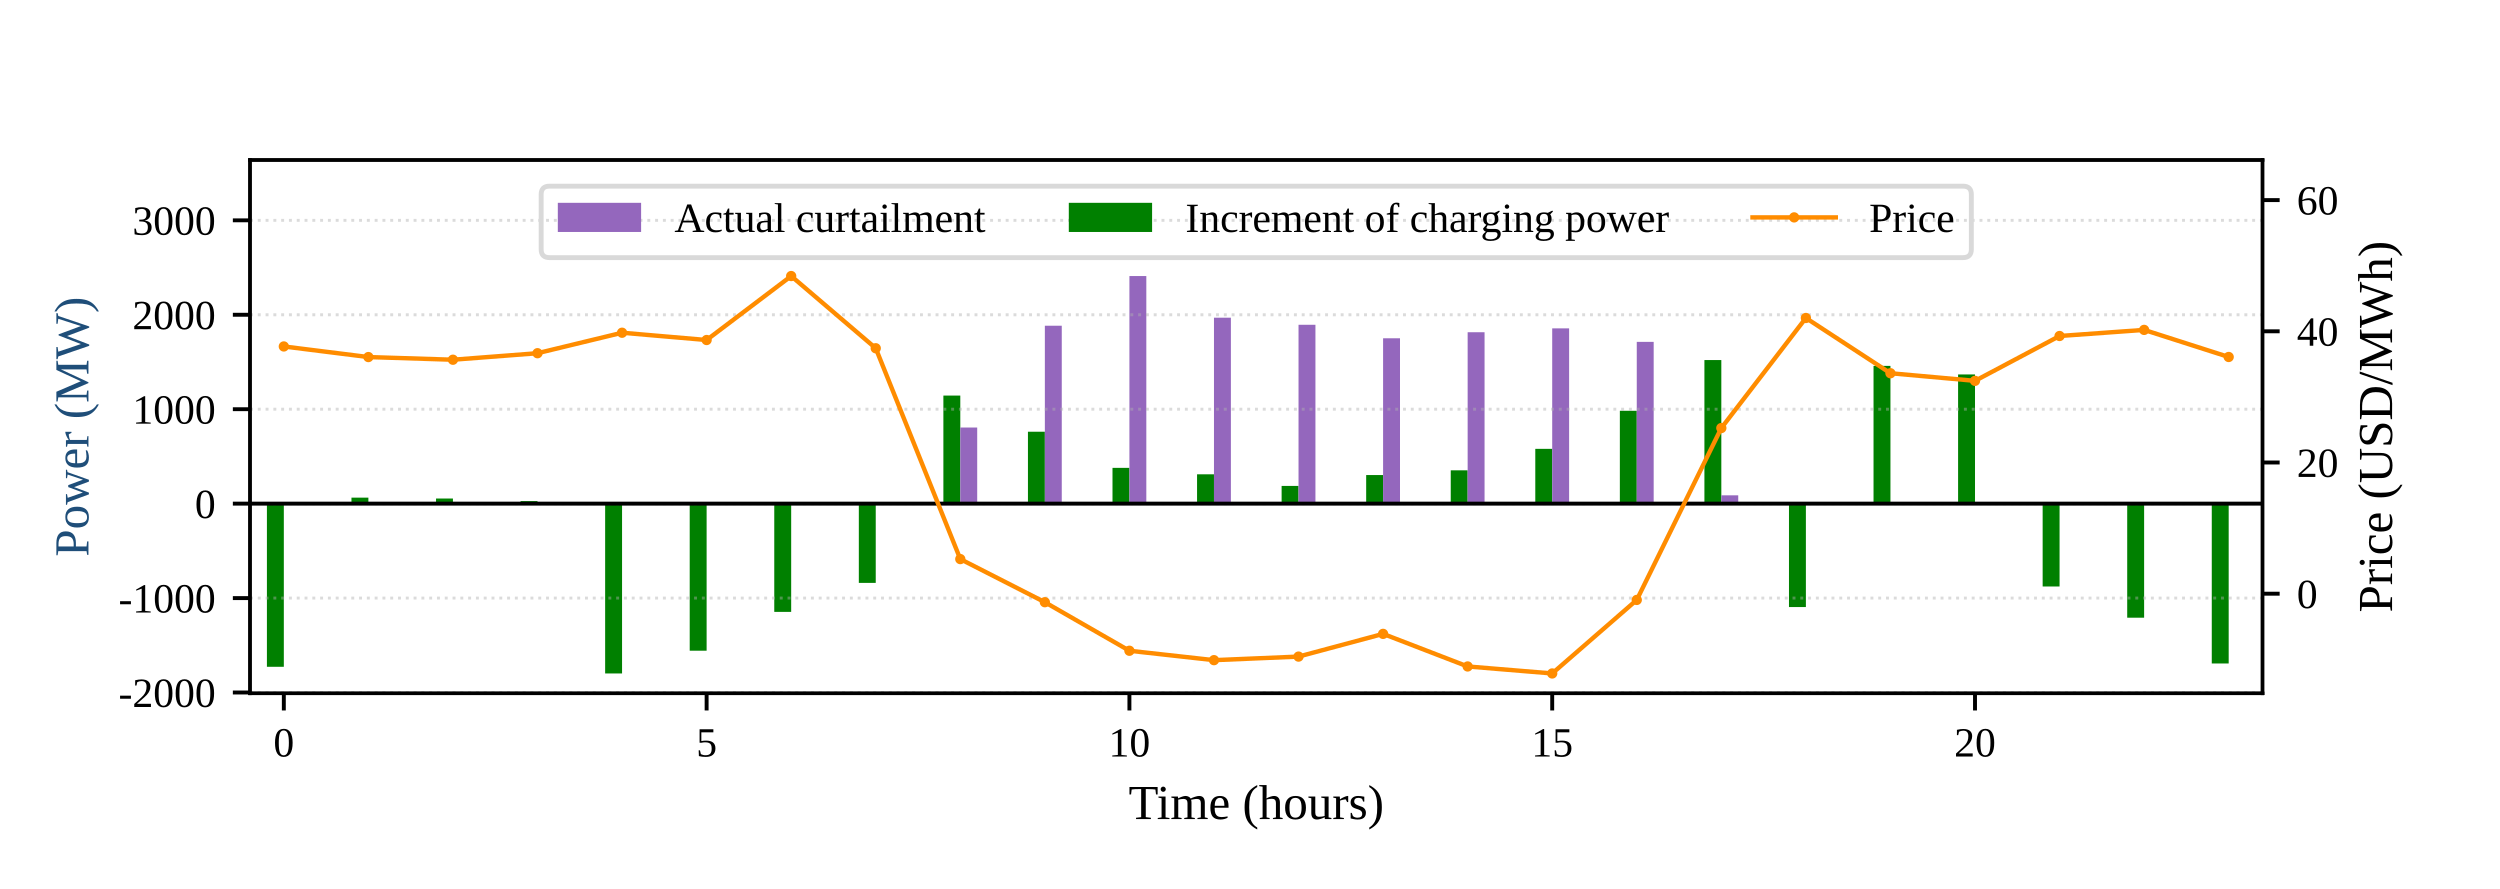
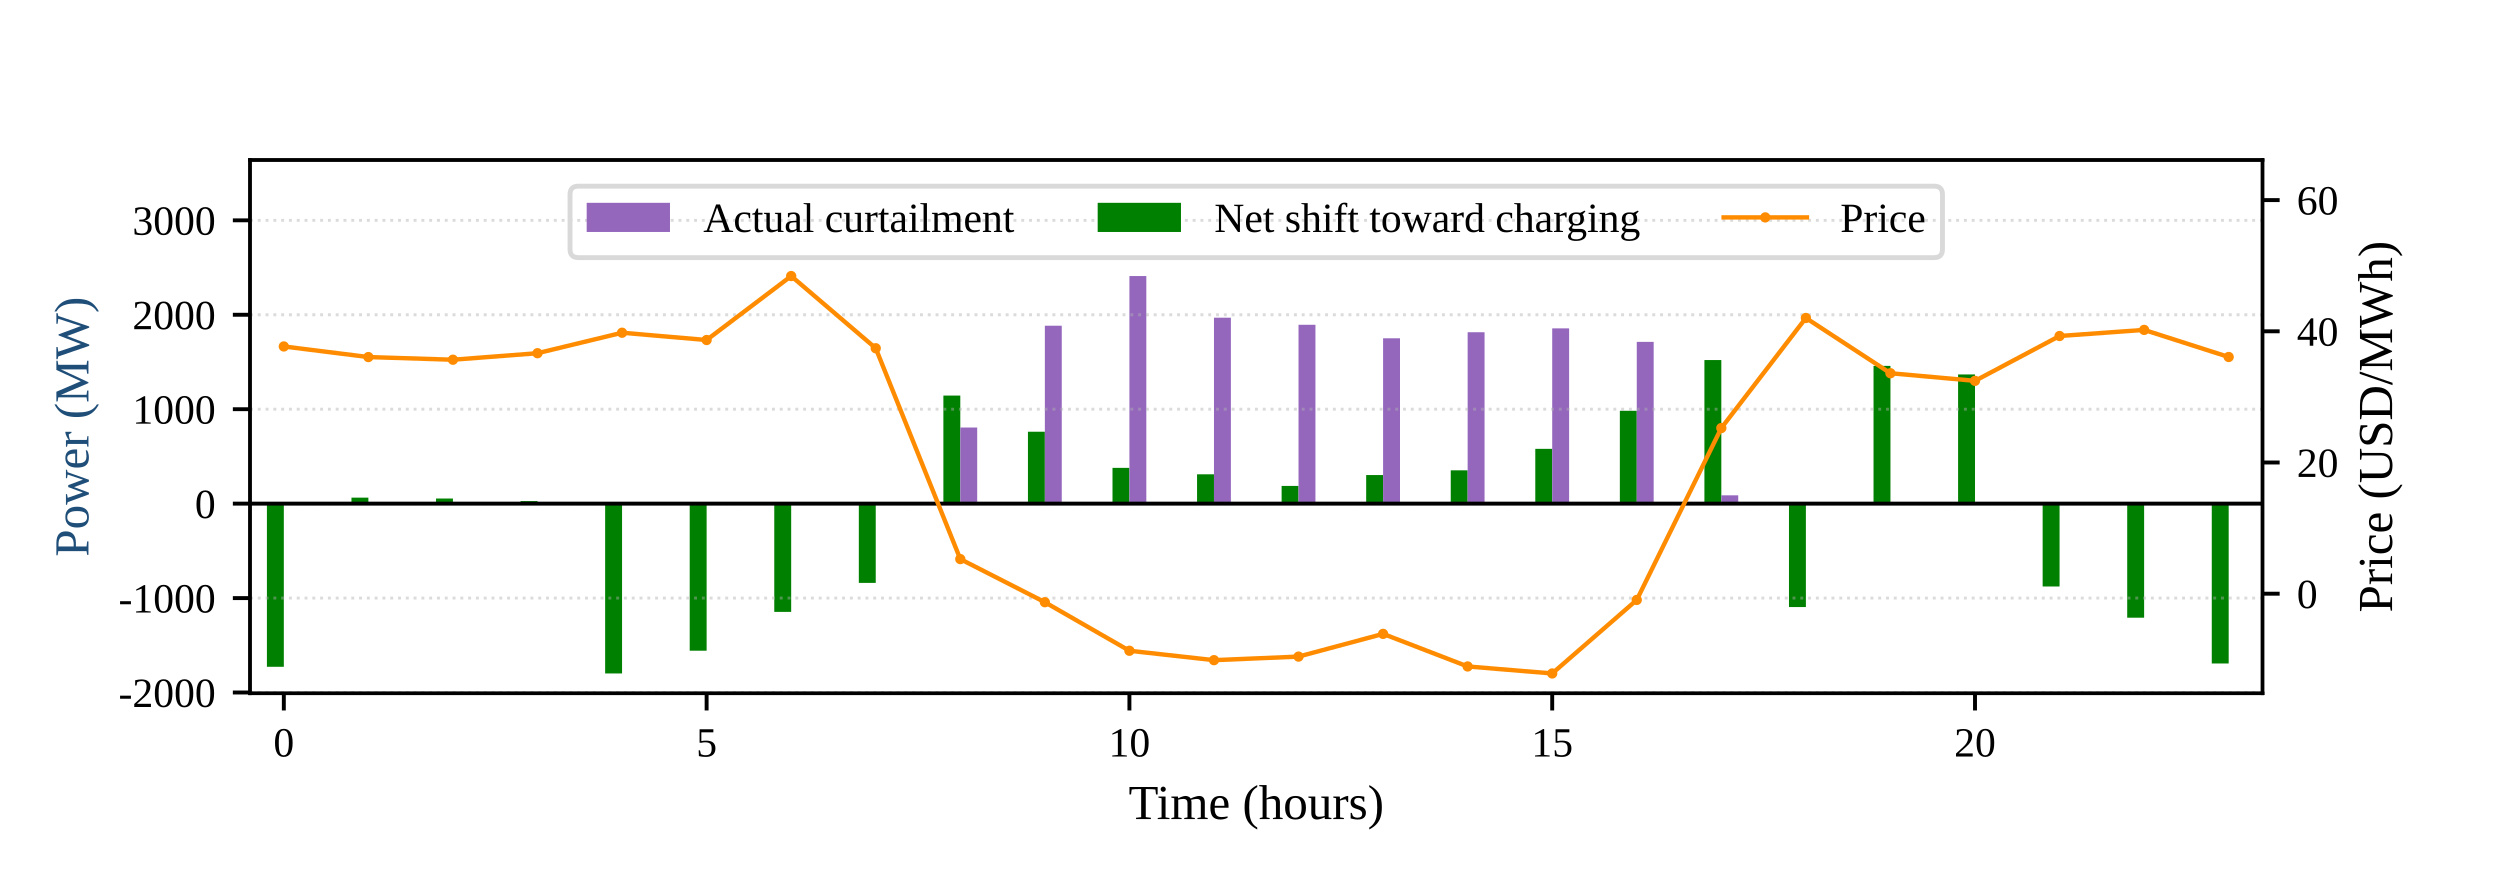
<svg xmlns="http://www.w3.org/2000/svg" xmlns:xlink="http://www.w3.org/1999/xlink" width="510.236pt" height="181.417pt" viewBox="0 0 510.236 181.417" version="1.1">
  <defs>
    <style type="text/css">*{stroke-linejoin: round; stroke-linecap: butt}</style>
  </defs>
  <g id="figure_1">
    <g id="patch_1">
      <path d="M 0 181.417  L 510.236 181.417  L 510.236 0  L 0 0  L 0 181.417  z " style="fill: none; opacity: 0" />
    </g>
    <g id="axes_1">
      <g id="patch_2">
        <path d="M 51.024 141.506  L 461.764 141.506  L 461.764 32.655  L 51.024 32.655  L 51.024 141.506  z " style="fill: none; opacity: 0" />
      </g>
      <g id="patch_3">
-         <path d="M 54.475 102.79  L 57.927 102.79  L 57.927 136.089  L 54.475 136.089  z " clip-path="url(#pfc71513adc)" style="fill: #008000" />
+         <path d="M 54.475 102.79  L 57.927 102.79  L 57.927 136.089  L 54.475 136.089  z " clip-path="url(#p50b2ad8897)" style="fill: #008000" />
      </g>
      <g id="patch_4">
-         <path d="M 71.733 102.79  L 75.185 102.79  L 75.185 101.566  L 71.733 101.566  z " clip-path="url(#pfc71513adc)" style="fill: #008000" />
+         <path d="M 71.733 102.79  L 75.185 102.79  L 75.185 101.566  L 71.733 101.566  z " clip-path="url(#p50b2ad8897)" style="fill: #008000" />
      </g>
      <g id="patch_5">
-         <path d="M 88.991 102.79  L 92.443 102.79  L 92.443 101.745  L 88.991 101.745  z " clip-path="url(#pfc71513adc)" style="fill: #008000" />
+         <path d="M 88.991 102.79  L 92.443 102.79  L 92.443 101.745  L 88.991 101.745  z " clip-path="url(#p50b2ad8897)" style="fill: #008000" />
      </g>
      <g id="patch_6">
-         <path d="M 106.249 102.79  L 109.701 102.79  L 109.701 102.27  L 106.249 102.27  z " clip-path="url(#pfc71513adc)" style="fill: #008000" />
+         <path d="M 106.249 102.79  L 109.701 102.79  L 109.701 102.27  L 106.249 102.27  z " clip-path="url(#p50b2ad8897)" style="fill: #008000" />
      </g>
      <g id="patch_7">
-         <path d="M 123.507 102.79  L 126.959 102.79  L 126.959 137.45  L 123.507 137.45  z " clip-path="url(#pfc71513adc)" style="fill: #008000" />
+         <path d="M 123.507 102.79  L 126.959 102.79  L 126.959 137.45  L 123.507 137.45  z " clip-path="url(#p50b2ad8897)" style="fill: #008000" />
      </g>
      <g id="patch_8">
-         <path d="M 140.765 102.79  L 144.217 102.79  L 144.217 132.805  L 140.765 132.805  z " clip-path="url(#pfc71513adc)" style="fill: #008000" />
+         <path d="M 140.765 102.79  L 144.217 102.79  L 144.217 132.805  L 140.765 132.805  z " clip-path="url(#p50b2ad8897)" style="fill: #008000" />
      </g>
      <g id="patch_9">
-         <path d="M 158.023 102.79  L 161.475 102.79  L 161.475 124.883  L 158.023 124.883  z " clip-path="url(#pfc71513adc)" style="fill: #008000" />
+         <path d="M 158.023 102.79  L 161.475 102.79  L 161.475 124.883  L 158.023 124.883  z " clip-path="url(#p50b2ad8897)" style="fill: #008000" />
      </g>
      <g id="patch_10">
-         <path d="M 175.281 102.79  L 178.733 102.79  L 178.733 118.965  L 175.281 118.965  z " clip-path="url(#pfc71513adc)" style="fill: #008000" />
+         <path d="M 175.281 102.79  L 178.733 102.79  L 178.733 118.965  L 175.281 118.965  z " clip-path="url(#p50b2ad8897)" style="fill: #008000" />
      </g>
      <g id="patch_11">
-         <path d="M 192.539 102.79  L 195.991 102.79  L 195.991 80.734  L 192.539 80.734  z " clip-path="url(#pfc71513adc)" style="fill: #008000" />
+         <path d="M 192.539 102.79  L 195.991 102.79  L 195.991 80.734  L 192.539 80.734  z " clip-path="url(#p50b2ad8897)" style="fill: #008000" />
      </g>
      <g id="patch_12">
-         <path d="M 209.797 102.79  L 213.249 102.79  L 213.249 88.113  L 209.797 88.113  z " clip-path="url(#pfc71513adc)" style="fill: #008000" />
+         <path d="M 209.797 102.79  L 213.249 102.79  L 213.249 88.113  L 209.797 88.113  z " clip-path="url(#p50b2ad8897)" style="fill: #008000" />
      </g>
      <g id="patch_13">
-         <path d="M 227.055 102.79  L 230.507 102.79  L 230.507 95.488  L 227.055 95.488  z " clip-path="url(#pfc71513adc)" style="fill: #008000" />
+         <path d="M 227.055 102.79  L 230.507 102.79  L 230.507 95.488  L 227.055 95.488  z " clip-path="url(#p50b2ad8897)" style="fill: #008000" />
      </g>
      <g id="patch_14">
-         <path d="M 244.313 102.79  L 247.765 102.79  L 247.765 96.804  L 244.313 96.804  z " clip-path="url(#pfc71513adc)" style="fill: #008000" />
+         <path d="M 244.313 102.79  L 247.765 102.79  L 247.765 96.804  L 244.313 96.804  z " clip-path="url(#p50b2ad8897)" style="fill: #008000" />
      </g>
      <g id="patch_15">
-         <path d="M 261.571 102.79  L 265.023 102.79  L 265.023 99.174  L 261.571 99.174  z " clip-path="url(#pfc71513adc)" style="fill: #008000" />
+         <path d="M 261.571 102.79  L 265.023 102.79  L 265.023 99.174  L 261.571 99.174  z " clip-path="url(#p50b2ad8897)" style="fill: #008000" />
      </g>
      <g id="patch_16">
-         <path d="M 278.829 102.79  L 282.281 102.79  L 282.281 96.955  L 278.829 96.955  z " clip-path="url(#pfc71513adc)" style="fill: #008000" />
+         <path d="M 278.829 102.79  L 282.281 102.79  L 282.281 96.955  L 278.829 96.955  z " clip-path="url(#p50b2ad8897)" style="fill: #008000" />
      </g>
      <g id="patch_17">
-         <path d="M 296.087 102.79  L 299.539 102.79  L 299.539 95.991  L 296.087 95.991  z " clip-path="url(#pfc71513adc)" style="fill: #008000" />
+         <path d="M 296.087 102.79  L 299.539 102.79  L 299.539 95.991  L 296.087 95.991  z " clip-path="url(#p50b2ad8897)" style="fill: #008000" />
      </g>
      <g id="patch_18">
-         <path d="M 313.345 102.79  L 316.797 102.79  L 316.797 91.608  L 313.345 91.608  z " clip-path="url(#pfc71513adc)" style="fill: #008000" />
+         <path d="M 313.345 102.79  L 316.797 102.79  L 316.797 91.608  L 313.345 91.608  z " clip-path="url(#p50b2ad8897)" style="fill: #008000" />
      </g>
      <g id="patch_19">
-         <path d="M 330.603 102.79  L 334.055 102.79  L 334.055 83.837  L 330.603 83.837  z " clip-path="url(#pfc71513adc)" style="fill: #008000" />
+         <path d="M 330.603 102.79  L 334.055 102.79  L 334.055 83.837  L 330.603 83.837  z " clip-path="url(#p50b2ad8897)" style="fill: #008000" />
      </g>
      <g id="patch_20">
-         <path d="M 347.861 102.79  L 351.313 102.79  L 351.313 73.485  L 347.861 73.485  z " clip-path="url(#pfc71513adc)" style="fill: #008000" />
+         <path d="M 347.861 102.79  L 351.313 102.79  L 351.313 73.485  L 347.861 73.485  z " clip-path="url(#p50b2ad8897)" style="fill: #008000" />
      </g>
      <g id="patch_21">
-         <path d="M 365.119 102.79  L 368.571 102.79  L 368.571 123.896  L 365.119 123.896  z " clip-path="url(#pfc71513adc)" style="fill: #008000" />
+         <path d="M 365.119 102.79  L 368.571 102.79  L 368.571 123.896  L 365.119 123.896  z " clip-path="url(#p50b2ad8897)" style="fill: #008000" />
      </g>
      <g id="patch_22">
-         <path d="M 382.377 102.79  L 385.829 102.79  L 385.829 74.675  L 382.377 74.675  z " clip-path="url(#pfc71513adc)" style="fill: #008000" />
+         <path d="M 382.377 102.79  L 385.829 102.79  L 385.829 74.675  L 382.377 74.675  z " clip-path="url(#p50b2ad8897)" style="fill: #008000" />
      </g>
      <g id="patch_23">
-         <path d="M 399.635 102.79  L 403.087 102.79  L 403.087 76.423  L 399.635 76.423  z " clip-path="url(#pfc71513adc)" style="fill: #008000" />
+         <path d="M 399.635 102.79  L 403.087 102.79  L 403.087 76.423  L 399.635 76.423  z " clip-path="url(#p50b2ad8897)" style="fill: #008000" />
      </g>
      <g id="patch_24">
-         <path d="M 416.893 102.79  L 420.345 102.79  L 420.345 119.699  L 416.893 119.699  z " clip-path="url(#pfc71513adc)" style="fill: #008000" />
+         <path d="M 416.893 102.79  L 420.345 102.79  L 420.345 119.699  L 416.893 119.699  z " clip-path="url(#p50b2ad8897)" style="fill: #008000" />
      </g>
      <g id="patch_25">
-         <path d="M 434.151 102.79  L 437.603 102.79  L 437.603 126.069  L 434.151 126.069  z " clip-path="url(#pfc71513adc)" style="fill: #008000" />
+         <path d="M 434.151 102.79  L 437.603 102.79  L 437.603 126.069  L 434.151 126.069  z " clip-path="url(#p50b2ad8897)" style="fill: #008000" />
      </g>
      <g id="patch_26">
-         <path d="M 451.409 102.79  L 454.861 102.79  L 454.861 135.413  L 451.409 135.413  z " clip-path="url(#pfc71513adc)" style="fill: #008000" />
+         <path d="M 451.409 102.79  L 454.861 102.79  L 454.861 135.413  L 451.409 135.413  z " clip-path="url(#p50b2ad8897)" style="fill: #008000" />
      </g>
      <g id="patch_27">
-         <path d="M 57.927 102.79  L 61.378 102.79  L 61.378 102.79  L 57.927 102.79  z " clip-path="url(#pfc71513adc)" style="fill: #9467bd" />
+         <path d="M 57.927 102.79  L 61.378 102.79  L 61.378 102.79  L 57.927 102.79  z " clip-path="url(#p50b2ad8897)" style="fill: #9467bd" />
      </g>
      <g id="patch_28">
-         <path d="M 75.185 102.79  L 78.636 102.79  L 78.636 102.79  L 75.185 102.79  z " clip-path="url(#pfc71513adc)" style="fill: #9467bd" />
+         <path d="M 75.185 102.79  L 78.636 102.79  L 78.636 102.79  L 75.185 102.79  z " clip-path="url(#p50b2ad8897)" style="fill: #9467bd" />
      </g>
      <g id="patch_29">
-         <path d="M 92.443 102.79  L 95.894 102.79  L 95.894 102.79  L 92.443 102.79  z " clip-path="url(#pfc71513adc)" style="fill: #9467bd" />
+         <path d="M 92.443 102.79  L 95.894 102.79  L 95.894 102.79  L 92.443 102.79  z " clip-path="url(#p50b2ad8897)" style="fill: #9467bd" />
      </g>
      <g id="patch_30">
-         <path d="M 109.701 102.79  L 113.152 102.79  L 113.152 102.79  L 109.701 102.79  z " clip-path="url(#pfc71513adc)" style="fill: #9467bd" />
+         <path d="M 109.701 102.79  L 113.152 102.79  L 113.152 102.79  L 109.701 102.79  z " clip-path="url(#p50b2ad8897)" style="fill: #9467bd" />
      </g>
      <g id="patch_31">
-         <path d="M 126.959 102.79  L 130.41 102.79  L 130.41 102.79  L 126.959 102.79  z " clip-path="url(#pfc71513adc)" style="fill: #9467bd" />
+         <path d="M 126.959 102.79  L 130.41 102.79  L 130.41 102.79  L 126.959 102.79  z " clip-path="url(#p50b2ad8897)" style="fill: #9467bd" />
      </g>
      <g id="patch_32">
-         <path d="M 144.217 102.79  L 147.668 102.79  L 147.668 102.79  L 144.217 102.79  z " clip-path="url(#pfc71513adc)" style="fill: #9467bd" />
+         <path d="M 144.217 102.79  L 147.668 102.79  L 147.668 102.79  L 144.217 102.79  z " clip-path="url(#p50b2ad8897)" style="fill: #9467bd" />
      </g>
      <g id="patch_33">
-         <path d="M 161.475 102.79  L 164.926 102.79  L 164.926 102.79  L 161.475 102.79  z " clip-path="url(#pfc71513adc)" style="fill: #9467bd" />
+         <path d="M 161.475 102.79  L 164.926 102.79  L 164.926 102.79  L 161.475 102.79  z " clip-path="url(#p50b2ad8897)" style="fill: #9467bd" />
      </g>
      <g id="patch_34">
-         <path d="M 178.733 102.79  L 182.184 102.79  L 182.184 102.462  L 178.733 102.462  z " clip-path="url(#pfc71513adc)" style="fill: #9467bd" />
+         <path d="M 178.733 102.79  L 182.184 102.79  L 182.184 102.462  L 178.733 102.462  z " clip-path="url(#p50b2ad8897)" style="fill: #9467bd" />
      </g>
      <g id="patch_35">
-         <path d="M 195.991 102.79  L 199.442 102.79  L 199.442 87.255  L 195.991 87.255  z " clip-path="url(#pfc71513adc)" style="fill: #9467bd" />
+         <path d="M 195.991 102.79  L 199.442 102.79  L 199.442 87.255  L 195.991 87.255  z " clip-path="url(#p50b2ad8897)" style="fill: #9467bd" />
      </g>
      <g id="patch_36">
-         <path d="M 213.249 102.79  L 216.7 102.79  L 216.7 66.478  L 213.249 66.478  z " clip-path="url(#pfc71513adc)" style="fill: #9467bd" />
+         <path d="M 213.249 102.79  L 216.7 102.79  L 216.7 66.478  L 213.249 66.478  z " clip-path="url(#p50b2ad8897)" style="fill: #9467bd" />
      </g>
      <g id="patch_37">
-         <path d="M 230.507 102.79  L 233.958 102.79  L 233.958 56.339  L 230.507 56.339  z " clip-path="url(#pfc71513adc)" style="fill: #9467bd" />
+         <path d="M 230.507 102.79  L 233.958 102.79  L 233.958 56.339  L 230.507 56.339  z " clip-path="url(#p50b2ad8897)" style="fill: #9467bd" />
      </g>
      <g id="patch_38">
-         <path d="M 247.765 102.79  L 251.216 102.79  L 251.216 64.839  L 247.765 64.839  z " clip-path="url(#pfc71513adc)" style="fill: #9467bd" />
+         <path d="M 247.765 102.79  L 251.216 102.79  L 251.216 64.839  L 247.765 64.839  z " clip-path="url(#p50b2ad8897)" style="fill: #9467bd" />
      </g>
      <g id="patch_39">
-         <path d="M 265.023 102.79  L 268.474 102.79  L 268.474 66.285  L 265.023 66.285  z " clip-path="url(#pfc71513adc)" style="fill: #9467bd" />
+         <path d="M 265.023 102.79  L 268.474 102.79  L 268.474 66.285  L 265.023 66.285  z " clip-path="url(#p50b2ad8897)" style="fill: #9467bd" />
      </g>
      <g id="patch_40">
-         <path d="M 282.281 102.79  L 285.732 102.79  L 285.732 69.041  L 282.281 69.041  z " clip-path="url(#pfc71513adc)" style="fill: #9467bd" />
+         <path d="M 282.281 102.79  L 285.732 102.79  L 285.732 69.041  L 282.281 69.041  z " clip-path="url(#p50b2ad8897)" style="fill: #9467bd" />
      </g>
      <g id="patch_41">
-         <path d="M 299.539 102.79  L 302.99 102.79  L 302.99 67.807  L 299.539 67.807  z " clip-path="url(#pfc71513adc)" style="fill: #9467bd" />
+         <path d="M 299.539 102.79  L 302.99 102.79  L 302.99 67.807  L 299.539 67.807  z " clip-path="url(#p50b2ad8897)" style="fill: #9467bd" />
      </g>
      <g id="patch_42">
-         <path d="M 316.797 102.79  L 320.248 102.79  L 320.248 67.017  L 316.797 67.017  z " clip-path="url(#pfc71513adc)" style="fill: #9467bd" />
+         <path d="M 316.797 102.79  L 320.248 102.79  L 320.248 67.017  L 316.797 67.017  z " clip-path="url(#p50b2ad8897)" style="fill: #9467bd" />
      </g>
      <g id="patch_43">
-         <path d="M 334.055 102.79  L 337.506 102.79  L 337.506 69.773  L 334.055 69.773  z " clip-path="url(#pfc71513adc)" style="fill: #9467bd" />
+         <path d="M 334.055 102.79  L 337.506 102.79  L 337.506 69.773  L 334.055 69.773  z " clip-path="url(#p50b2ad8897)" style="fill: #9467bd" />
      </g>
      <g id="patch_44">
-         <path d="M 351.313 102.79  L 354.764 102.79  L 354.764 101.094  L 351.313 101.094  z " clip-path="url(#pfc71513adc)" style="fill: #9467bd" />
+         <path d="M 351.313 102.79  L 354.764 102.79  L 354.764 101.094  L 351.313 101.094  z " clip-path="url(#p50b2ad8897)" style="fill: #9467bd" />
      </g>
      <g id="patch_45">
-         <path d="M 368.571 102.79  L 372.022 102.79  L 372.022 102.77  L 368.571 102.77  z " clip-path="url(#pfc71513adc)" style="fill: #9467bd" />
+         <path d="M 368.571 102.79  L 372.022 102.79  L 372.022 102.77  L 368.571 102.77  z " clip-path="url(#p50b2ad8897)" style="fill: #9467bd" />
      </g>
      <g id="patch_46">
-         <path d="M 385.829 102.79  L 389.28 102.79  L 389.28 102.79  L 385.829 102.79  z " clip-path="url(#pfc71513adc)" style="fill: #9467bd" />
+         <path d="M 385.829 102.79  L 389.28 102.79  L 389.28 102.79  L 385.829 102.79  z " clip-path="url(#p50b2ad8897)" style="fill: #9467bd" />
      </g>
      <g id="patch_47">
-         <path d="M 403.087 102.79  L 406.538 102.79  L 406.538 102.79  L 403.087 102.79  z " clip-path="url(#pfc71513adc)" style="fill: #9467bd" />
+         <path d="M 403.087 102.79  L 406.538 102.79  L 406.538 102.79  L 403.087 102.79  z " clip-path="url(#p50b2ad8897)" style="fill: #9467bd" />
      </g>
      <g id="patch_48">
-         <path d="M 420.345 102.79  L 423.796 102.79  L 423.796 102.79  L 420.345 102.79  z " clip-path="url(#pfc71513adc)" style="fill: #9467bd" />
+         <path d="M 420.345 102.79  L 423.796 102.79  L 423.796 102.79  L 420.345 102.79  z " clip-path="url(#p50b2ad8897)" style="fill: #9467bd" />
      </g>
      <g id="patch_49">
-         <path d="M 437.603 102.79  L 441.054 102.79  L 441.054 102.79  L 437.603 102.79  z " clip-path="url(#pfc71513adc)" style="fill: #9467bd" />
+         <path d="M 437.603 102.79  L 441.054 102.79  L 441.054 102.79  L 437.603 102.79  z " clip-path="url(#p50b2ad8897)" style="fill: #9467bd" />
      </g>
      <g id="patch_50">
-         <path d="M 454.861 102.79  L 458.312 102.79  L 458.312 102.79  L 454.861 102.79  z " clip-path="url(#pfc71513adc)" style="fill: #9467bd" />
+         <path d="M 454.861 102.79  L 458.312 102.79  L 458.312 102.79  L 454.861 102.79  z " clip-path="url(#p50b2ad8897)" style="fill: #9467bd" />
      </g>
      <g id="matplotlib.axis_1">
        <g id="xtick_1">
          <g id="line2d_1">
            <defs>
-               <path id="m07a98a944b" d="M 0 0  L 0 3.5  " style="stroke: #000000; stroke-width: 0.8" />
+               <path id="m2b39a7b3e6" d="M 0 0  L 0 3.5  " style="stroke: #000000; stroke-width: 0.8" />
            </defs>
            <g>
-               <use xlink:href="#m07a98a944b" x="57.927" y="141.506" style="stroke: #000000; stroke-width: 0.8" />
+               <use xlink:href="#m2b39a7b3e6" x="57.927" y="141.506" style="stroke: #000000; stroke-width: 0.8" />
            </g>
          </g>
          <g id="text_1">
            <text style="font-size: 8.5px; font-family: 'Times New Roman', 'Arial', 'DejaVu Serif'; text-anchor: middle" x="57.927" y="154.408" transform="rotate(-0 57.92682 154.4077)">0</text>
          </g>
        </g>
        <g id="xtick_2">
          <g id="line2d_2">
            <g>
-               <use xlink:href="#m07a98a944b" x="144.217" y="141.506" style="stroke: #000000; stroke-width: 0.8" />
+               <use xlink:href="#m2b39a7b3e6" x="144.217" y="141.506" style="stroke: #000000; stroke-width: 0.8" />
            </g>
          </g>
          <g id="text_2">
            <text style="font-size: 8.5px; font-family: 'Times New Roman', 'Arial', 'DejaVu Serif'; text-anchor: middle" x="144.217" y="154.408" transform="rotate(-0 144.2168 154.4077)">5</text>
          </g>
        </g>
        <g id="xtick_3">
          <g id="line2d_3">
            <g>
-               <use xlink:href="#m07a98a944b" x="230.507" y="141.506" style="stroke: #000000; stroke-width: 0.8" />
+               <use xlink:href="#m2b39a7b3e6" x="230.507" y="141.506" style="stroke: #000000; stroke-width: 0.8" />
            </g>
          </g>
          <g id="text_3">
            <text style="font-size: 8.5px; font-family: 'Times New Roman', 'Arial', 'DejaVu Serif'; text-anchor: middle" x="230.507" y="154.408" transform="rotate(-0 230.5067 154.4077)">10</text>
          </g>
        </g>
        <g id="xtick_4">
          <g id="line2d_4">
            <g>
-               <use xlink:href="#m07a98a944b" x="316.797" y="141.506" style="stroke: #000000; stroke-width: 0.8" />
+               <use xlink:href="#m2b39a7b3e6" x="316.797" y="141.506" style="stroke: #000000; stroke-width: 0.8" />
            </g>
          </g>
          <g id="text_4">
            <text style="font-size: 8.5px; font-family: 'Times New Roman', 'Arial', 'DejaVu Serif'; text-anchor: middle" x="316.797" y="154.408" transform="rotate(-0 316.7967 154.4077)">15</text>
          </g>
        </g>
        <g id="xtick_5">
          <g id="line2d_5">
            <g>
-               <use xlink:href="#m07a98a944b" x="403.087" y="141.506" style="stroke: #000000; stroke-width: 0.8" />
+               <use xlink:href="#m2b39a7b3e6" x="403.087" y="141.506" style="stroke: #000000; stroke-width: 0.8" />
            </g>
          </g>
          <g id="text_5">
            <text style="font-size: 8.5px; font-family: 'Times New Roman', 'Arial', 'DejaVu Serif'; text-anchor: middle" x="403.087" y="154.408" transform="rotate(-0 403.0866 154.4077)">20</text>
          </g>
        </g>
        <g id="text_6">
          <text style="font-size: 10px; font-family: 'Times New Roman', 'Arial', 'DejaVu Serif'; text-anchor: middle" x="256.394" y="167.17" transform="rotate(-0 256.3937 167.1697)">Time (hours)</text>
        </g>
      </g>
      <g id="matplotlib.axis_2">
        <g id="ytick_1">
          <g id="line2d_6">
-             <path d="M 51.024 141.338  L 461.764 141.338  " clip-path="url(#pfc71513adc)" style="fill: none; stroke-dasharray: 0.6,0.99; stroke-dashoffset: 0; stroke: #b0b0b0; stroke-opacity: 0.45; stroke-width: 0.6" />
+             <path d="M 51.024 141.338  L 461.764 141.338  " clip-path="url(#p50b2ad8897)" style="fill: none; stroke-dasharray: 0.6,0.99; stroke-dashoffset: 0; stroke: #b0b0b0; stroke-opacity: 0.45; stroke-width: 0.6" />
          </g>
          <g id="line2d_7">
            <defs>
-               <path id="m1728e00fa0" d="M 0 0  L -3.5 0  " style="stroke: #000000; stroke-width: 0.8" />
+               <path id="m48903d470c" d="M 0 0  L -3.5 0  " style="stroke: #000000; stroke-width: 0.8" />
            </defs>
            <g>
-               <use xlink:href="#m1728e00fa0" x="51.024" y="141.338" style="stroke: #000000; stroke-width: 0.8" />
+               <use xlink:href="#m48903d470c" x="51.024" y="141.338" style="stroke: #000000; stroke-width: 0.8" />
            </g>
          </g>
          <g id="text_7">
            <text style="font-size: 8.5px; font-family: 'Times New Roman', 'Arial', 'DejaVu Serif'; text-anchor: end" x="44.024" y="144.289" transform="rotate(-0 44.02362 144.2886)">-2000</text>
          </g>
        </g>
        <g id="ytick_2">
          <g id="line2d_8">
-             <path d="M 51.024 122.064  L 461.764 122.064  " clip-path="url(#pfc71513adc)" style="fill: none; stroke-dasharray: 0.6,0.99; stroke-dashoffset: 0; stroke: #b0b0b0; stroke-opacity: 0.45; stroke-width: 0.6" />
+             <path d="M 51.024 122.064  L 461.764 122.064  " clip-path="url(#p50b2ad8897)" style="fill: none; stroke-dasharray: 0.6,0.99; stroke-dashoffset: 0; stroke: #b0b0b0; stroke-opacity: 0.45; stroke-width: 0.6" />
          </g>
          <g id="line2d_9">
            <g>
-               <use xlink:href="#m1728e00fa0" x="51.024" y="122.064" style="stroke: #000000; stroke-width: 0.8" />
+               <use xlink:href="#m48903d470c" x="51.024" y="122.064" style="stroke: #000000; stroke-width: 0.8" />
            </g>
          </g>
          <g id="text_8">
            <text style="font-size: 8.5px; font-family: 'Times New Roman', 'Arial', 'DejaVu Serif'; text-anchor: end" x="44.024" y="125.015" transform="rotate(-0 44.02362 125.0147)">-1000</text>
          </g>
        </g>
        <g id="ytick_3">
          <g id="line2d_10">
-             <path d="M 51.024 102.79  L 461.764 102.79  " clip-path="url(#pfc71513adc)" style="fill: none; stroke-dasharray: 0.6,0.99; stroke-dashoffset: 0; stroke: #b0b0b0; stroke-opacity: 0.45; stroke-width: 0.6" />
+             <path d="M 51.024 102.79  L 461.764 102.79  " clip-path="url(#p50b2ad8897)" style="fill: none; stroke-dasharray: 0.6,0.99; stroke-dashoffset: 0; stroke: #b0b0b0; stroke-opacity: 0.45; stroke-width: 0.6" />
          </g>
          <g id="line2d_11">
            <g>
-               <use xlink:href="#m1728e00fa0" x="51.024" y="102.79" style="stroke: #000000; stroke-width: 0.8" />
+               <use xlink:href="#m48903d470c" x="51.024" y="102.79" style="stroke: #000000; stroke-width: 0.8" />
            </g>
          </g>
          <g id="text_9">
            <text style="font-size: 8.5px; font-family: 'Times New Roman', 'Arial', 'DejaVu Serif'; text-anchor: end" x="44.024" y="105.741" transform="rotate(-0 44.02362 105.7407)">0</text>
          </g>
        </g>
        <g id="ytick_4">
          <g id="line2d_12">
-             <path d="M 51.024 83.516  L 461.764 83.516  " clip-path="url(#pfc71513adc)" style="fill: none; stroke-dasharray: 0.6,0.99; stroke-dashoffset: 0; stroke: #b0b0b0; stroke-opacity: 0.45; stroke-width: 0.6" />
+             <path d="M 51.024 83.516  L 461.764 83.516  " clip-path="url(#p50b2ad8897)" style="fill: none; stroke-dasharray: 0.6,0.99; stroke-dashoffset: 0; stroke: #b0b0b0; stroke-opacity: 0.45; stroke-width: 0.6" />
          </g>
          <g id="line2d_13">
            <g>
-               <use xlink:href="#m1728e00fa0" x="51.024" y="83.516" style="stroke: #000000; stroke-width: 0.8" />
+               <use xlink:href="#m48903d470c" x="51.024" y="83.516" style="stroke: #000000; stroke-width: 0.8" />
            </g>
          </g>
          <g id="text_10">
            <text style="font-size: 8.5px; font-family: 'Times New Roman', 'Arial', 'DejaVu Serif'; text-anchor: end" x="44.024" y="86.467" transform="rotate(-0 44.02362 86.46677)">1000</text>
          </g>
        </g>
        <g id="ytick_5">
          <g id="line2d_14">
-             <path d="M 51.024 64.242  L 461.764 64.242  " clip-path="url(#pfc71513adc)" style="fill: none; stroke-dasharray: 0.6,0.99; stroke-dashoffset: 0; stroke: #b0b0b0; stroke-opacity: 0.45; stroke-width: 0.6" />
+             <path d="M 51.024 64.242  L 461.764 64.242  " clip-path="url(#p50b2ad8897)" style="fill: none; stroke-dasharray: 0.6,0.99; stroke-dashoffset: 0; stroke: #b0b0b0; stroke-opacity: 0.45; stroke-width: 0.6" />
          </g>
          <g id="line2d_15">
            <g>
-               <use xlink:href="#m1728e00fa0" x="51.024" y="64.242" style="stroke: #000000; stroke-width: 0.8" />
+               <use xlink:href="#m48903d470c" x="51.024" y="64.242" style="stroke: #000000; stroke-width: 0.8" />
            </g>
          </g>
          <g id="text_11">
            <text style="font-size: 8.5px; font-family: 'Times New Roman', 'Arial', 'DejaVu Serif'; text-anchor: end" x="44.024" y="67.193" transform="rotate(-0 44.02362 67.19282)">2000</text>
          </g>
        </g>
        <g id="ytick_6">
          <g id="line2d_16">
-             <path d="M 51.024 44.968  L 461.764 44.968  " clip-path="url(#pfc71513adc)" style="fill: none; stroke-dasharray: 0.6,0.99; stroke-dashoffset: 0; stroke: #b0b0b0; stroke-opacity: 0.45; stroke-width: 0.6" />
+             <path d="M 51.024 44.968  L 461.764 44.968  " clip-path="url(#p50b2ad8897)" style="fill: none; stroke-dasharray: 0.6,0.99; stroke-dashoffset: 0; stroke: #b0b0b0; stroke-opacity: 0.45; stroke-width: 0.6" />
          </g>
          <g id="line2d_17">
            <g>
-               <use xlink:href="#m1728e00fa0" x="51.024" y="44.968" style="stroke: #000000; stroke-width: 0.8" />
+               <use xlink:href="#m48903d470c" x="51.024" y="44.968" style="stroke: #000000; stroke-width: 0.8" />
            </g>
          </g>
          <g id="text_12">
            <text style="font-size: 8.5px; font-family: 'Times New Roman', 'Arial', 'DejaVu Serif'; text-anchor: end" x="44.024" y="47.919" transform="rotate(-0 44.02362 47.91887)">3000</text>
          </g>
        </g>
        <g id="text_13">
          <text style="font-size: 10px; font-family: 'Times New Roman', 'Arial', 'DejaVu Serif'; text-anchor: middle; fill: #1f4e79" x="18.054" y="87.08" transform="rotate(-90 18.05432 87.08031)">Power (MW)</text>
        </g>
      </g>
      <g id="line2d_18">
-         <path d="M 51.024 102.79  L 461.764 102.79  " clip-path="url(#pfc71513adc)" style="fill: none; stroke: #000000; stroke-width: 0.8; stroke-linecap: square" />
+         <path d="M 51.024 102.79  L 461.764 102.79  " clip-path="url(#p50b2ad8897)" style="fill: none; stroke: #000000; stroke-width: 0.8; stroke-linecap: square" />
      </g>
      <g id="patch_51">
        <path d="M 51.024 141.506  L 51.024 32.655  " style="fill: none; stroke: #000000; stroke-width: 0.7; stroke-linejoin: miter; stroke-linecap: square" />
      </g>
      <g id="patch_52">
        <path d="M 461.764 141.506  L 461.764 32.655  " style="fill: none; stroke: #000000; stroke-width: 0.7; stroke-linejoin: miter; stroke-linecap: square" />
      </g>
      <g id="patch_53">
        <path d="M 51.024 141.506  L 461.764 141.506  " style="fill: none; stroke: #000000; stroke-width: 0.7; stroke-linejoin: miter; stroke-linecap: square" />
      </g>
      <g id="patch_54">
        <path d="M 51.024 32.655  L 461.764 32.655  " style="fill: none; stroke: #000000; stroke-width: 0.7; stroke-linejoin: miter; stroke-linecap: square" />
      </g>
      <g id="legend_1">
        <g id="patch_55">
-           <path d="M 112.147 52.578  L 400.641 52.578  Q 402.341 52.578 402.341 50.878  L 402.341 39.694  Q 402.341 37.994 400.641 37.994  L 112.147 37.994  Q 110.447 37.994 110.447 39.694  L 110.447 50.878  Q 110.447 52.578 112.147 52.578  L 112.147 52.578  z " style="fill: none; stroke: #d9d9d9; stroke-linejoin: miter" />
+           <path d="M 118.04 52.578  L 394.747 52.578  Q 396.447 52.578 396.447 50.878  L 396.447 39.694  Q 396.447 37.994 394.747 37.994  L 118.04 37.994  Q 116.34 37.994 116.34 39.694  L 116.34 50.878  Q 116.34 52.578 118.04 52.578  L 118.04 52.578  z " style="fill: none; stroke: #d9d9d9; stroke-linejoin: miter" />
        </g>
        <g id="patch_56">
-           <path d="M 113.847 47.344  L 130.847 47.344  L 130.847 41.394  L 113.847 41.394  z " style="fill: #9467bd" />
+           <path d="M 119.74 47.344  L 136.74 47.344  L 136.74 41.394  L 119.74 41.394  z " style="fill: #9467bd" />
        </g>
        <g id="text_14">
-           <text style="font-size: 8.5px; font-family: 'Times New Roman', 'Arial', 'DejaVu Serif'; text-anchor: start" x="137.647" y="47.344" transform="rotate(-0 137.6467 47.34362)">Actual curtailment</text>
+           <text style="font-size: 8.5px; font-family: 'Times New Roman', 'Arial', 'DejaVu Serif'; text-anchor: start" x="143.54" y="47.344" transform="rotate(-0 143.5403 47.34362)">Actual curtailment</text>
        </g>
        <g id="patch_57">
-           <path d="M 218.136 47.344  L 235.136 47.344  L 235.136 41.394  L 218.136 41.394  z " style="fill: #008000" />
+           <path d="M 224.03 47.344  L 241.03 47.344  L 241.03 41.394  L 224.03 41.394  z " style="fill: #008000" />
        </g>
        <g id="text_15">
-           <text style="font-size: 8.5px; font-family: 'Times New Roman', 'Arial', 'DejaVu Serif'; text-anchor: start" x="241.936" y="47.344" transform="rotate(-0 241.9364 47.34362)">Increment of charging power</text>
+           <text style="font-size: 8.5px; font-family: 'Times New Roman', 'Arial', 'DejaVu Serif'; text-anchor: start" x="247.83" y="47.344" transform="rotate(-0 247.83 47.34362)">Net shift toward charging</text>
        </g>
        <g id="line2d_19">
-           <path d="M 357.676 44.369  L 366.176 44.369  L 374.676 44.369  " style="fill: none; stroke: #ff8c00; stroke-width: 0.9; stroke-linecap: square" />
+           <path d="M 351.782 44.369  L 360.282 44.369  L 368.782 44.369  " style="fill: none; stroke: #ff8c00; stroke-width: 0.9; stroke-linecap: square" />
          <defs>
-             <path id="ma48d54f02b" d="M 0 1.05  C 0.278 1.05 0.546 0.939 0.742 0.742  C 0.939 0.546 1.05 0.278 1.05 0  C 1.05 -0.278 0.939 -0.546 0.742 -0.742  C 0.546 -0.939 0.278 -1.05 0 -1.05  C -0.278 -1.05 -0.546 -0.939 -0.742 -0.742  C -0.939 -0.546 -1.05 -0.278 -1.05 0  C -1.05 0.278 -0.939 0.546 -0.742 0.742  C -0.546 0.939 -0.278 1.05 0 1.05  z " />
+             <path id="m64cc9fb8fe" d="M 0 1.05  C 0.278 1.05 0.546 0.939 0.742 0.742  C 0.939 0.546 1.05 0.278 1.05 0  C 1.05 -0.278 0.939 -0.546 0.742 -0.742  C 0.546 -0.939 0.278 -1.05 0 -1.05  C -0.278 -1.05 -0.546 -0.939 -0.742 -0.742  C -0.939 -0.546 -1.05 -0.278 -1.05 0  C -1.05 0.278 -0.939 0.546 -0.742 0.742  C -0.546 0.939 -0.278 1.05 0 1.05  z " />
          </defs>
          <g>
-             <use xlink:href="#ma48d54f02b" x="366.176" y="44.369" style="fill: #ff8c00" />
+             <use xlink:href="#m64cc9fb8fe" x="360.282" y="44.369" style="fill: #ff8c00" />
          </g>
        </g>
        <g id="text_16">
-           <text style="font-size: 8.5px; font-family: 'Times New Roman', 'Arial', 'DejaVu Serif'; text-anchor: start" x="381.476" y="47.344" transform="rotate(-0 381.4758 47.34362)">Price</text>
+           <text style="font-size: 8.5px; font-family: 'Times New Roman', 'Arial', 'DejaVu Serif'; text-anchor: start" x="375.582" y="47.344" transform="rotate(-0 375.5823 47.34362)">Price</text>
        </g>
      </g>
    </g>
    <g id="axes_2">
      <g id="matplotlib.axis_3">
        <g id="ytick_7">
          <g id="line2d_20">
            <defs>
-               <path id="m0eea7bad00" d="M 0 0  L 3.5 0  " style="stroke: #000000; stroke-width: 0.8" />
+               <path id="m856eea8a87" d="M 0 0  L 3.5 0  " style="stroke: #000000; stroke-width: 0.8" />
            </defs>
            <g>
-               <use xlink:href="#m0eea7bad00" x="461.764" y="121.171" style="stroke: #000000; stroke-width: 0.8" />
+               <use xlink:href="#m856eea8a87" x="461.764" y="121.171" style="stroke: #000000; stroke-width: 0.8" />
            </g>
          </g>
          <g id="text_17">
            <text style="font-size: 8.5px; font-family: 'Times New Roman', 'Arial', 'DejaVu Serif'; text-anchor: start" x="468.764" y="124.122" transform="rotate(-0 468.7638 124.122)">0</text>
          </g>
        </g>
        <g id="ytick_8">
          <g id="line2d_21">
            <g>
-               <use xlink:href="#m0eea7bad00" x="461.764" y="94.392" style="stroke: #000000; stroke-width: 0.8" />
+               <use xlink:href="#m856eea8a87" x="461.764" y="94.392" style="stroke: #000000; stroke-width: 0.8" />
            </g>
          </g>
          <g id="text_18">
            <text style="font-size: 8.5px; font-family: 'Times New Roman', 'Arial', 'DejaVu Serif'; text-anchor: start" x="468.764" y="97.343" transform="rotate(-0 468.7638 97.34349)">20</text>
          </g>
        </g>
        <g id="ytick_9">
          <g id="line2d_22">
            <g>
-               <use xlink:href="#m0eea7bad00" x="461.764" y="67.614" style="stroke: #000000; stroke-width: 0.8" />
+               <use xlink:href="#m856eea8a87" x="461.764" y="67.614" style="stroke: #000000; stroke-width: 0.8" />
            </g>
          </g>
          <g id="text_19">
            <text style="font-size: 8.5px; font-family: 'Times New Roman', 'Arial', 'DejaVu Serif'; text-anchor: start" x="468.764" y="70.565" transform="rotate(-0 468.7638 70.56499)">40</text>
          </g>
        </g>
        <g id="ytick_10">
          <g id="line2d_23">
            <g>
-               <use xlink:href="#m0eea7bad00" x="461.764" y="40.835" style="stroke: #000000; stroke-width: 0.8" />
+               <use xlink:href="#m856eea8a87" x="461.764" y="40.835" style="stroke: #000000; stroke-width: 0.8" />
            </g>
          </g>
          <g id="text_20">
            <text style="font-size: 8.5px; font-family: 'Times New Roman', 'Arial', 'DejaVu Serif'; text-anchor: start" x="468.764" y="43.786" transform="rotate(-0 468.7638 43.78649)">60</text>
          </g>
        </g>
        <g id="text_21">
          <text style="font-size: 10px; font-family: 'Times New Roman', 'Arial', 'DejaVu Serif'; text-anchor: middle" x="488.208" y="87.08" transform="rotate(-90 488.2075 87.08031)">Price (USD/MWh)</text>
        </g>
      </g>
      <g id="line2d_24">
-         <path d="M 57.927 70.71  L 75.185 72.874  L 92.443 73.418  L 109.701 72.088  L 126.959 67.909  L 144.217 69.396  L 161.475 56.339  L 178.733 71.076  L 195.991 114.106  L 213.249 122.907  L 230.507 132.816  L 247.765 134.735  L 265.023 134.007  L 282.281 129.371  L 299.539 136.021  L 316.797 137.45  L 334.055 122.443  L 351.313 87.361  L 368.571 64.899  L 385.829 76.176  L 403.087 77.728  L 420.345 68.576  L 437.603 67.33  L 454.861 72.858  " clip-path="url(#pfc71513adc)" style="fill: none; stroke: #ff8c00; stroke-width: 0.9; stroke-linecap: square" />
-         <g clip-path="url(#pfc71513adc)">
-           <use xlink:href="#ma48d54f02b" x="57.927" y="70.71" style="fill: #ff8c00" />
-           <use xlink:href="#ma48d54f02b" x="75.185" y="72.874" style="fill: #ff8c00" />
-           <use xlink:href="#ma48d54f02b" x="92.443" y="73.418" style="fill: #ff8c00" />
-           <use xlink:href="#ma48d54f02b" x="109.701" y="72.088" style="fill: #ff8c00" />
-           <use xlink:href="#ma48d54f02b" x="126.959" y="67.909" style="fill: #ff8c00" />
-           <use xlink:href="#ma48d54f02b" x="144.217" y="69.396" style="fill: #ff8c00" />
-           <use xlink:href="#ma48d54f02b" x="161.475" y="56.339" style="fill: #ff8c00" />
-           <use xlink:href="#ma48d54f02b" x="178.733" y="71.076" style="fill: #ff8c00" />
-           <use xlink:href="#ma48d54f02b" x="195.991" y="114.106" style="fill: #ff8c00" />
-           <use xlink:href="#ma48d54f02b" x="213.249" y="122.907" style="fill: #ff8c00" />
-           <use xlink:href="#ma48d54f02b" x="230.507" y="132.816" style="fill: #ff8c00" />
-           <use xlink:href="#ma48d54f02b" x="247.765" y="134.735" style="fill: #ff8c00" />
-           <use xlink:href="#ma48d54f02b" x="265.023" y="134.007" style="fill: #ff8c00" />
-           <use xlink:href="#ma48d54f02b" x="282.281" y="129.371" style="fill: #ff8c00" />
-           <use xlink:href="#ma48d54f02b" x="299.539" y="136.021" style="fill: #ff8c00" />
-           <use xlink:href="#ma48d54f02b" x="316.797" y="137.45" style="fill: #ff8c00" />
-           <use xlink:href="#ma48d54f02b" x="334.055" y="122.443" style="fill: #ff8c00" />
-           <use xlink:href="#ma48d54f02b" x="351.313" y="87.361" style="fill: #ff8c00" />
-           <use xlink:href="#ma48d54f02b" x="368.571" y="64.899" style="fill: #ff8c00" />
-           <use xlink:href="#ma48d54f02b" x="385.829" y="76.176" style="fill: #ff8c00" />
-           <use xlink:href="#ma48d54f02b" x="403.087" y="77.728" style="fill: #ff8c00" />
-           <use xlink:href="#ma48d54f02b" x="420.345" y="68.576" style="fill: #ff8c00" />
-           <use xlink:href="#ma48d54f02b" x="437.603" y="67.33" style="fill: #ff8c00" />
-           <use xlink:href="#ma48d54f02b" x="454.861" y="72.858" style="fill: #ff8c00" />
+         <path d="M 57.927 70.71  L 75.185 72.874  L 92.443 73.418  L 109.701 72.088  L 126.959 67.909  L 144.217 69.396  L 161.475 56.339  L 178.733 71.076  L 195.991 114.106  L 213.249 122.907  L 230.507 132.816  L 247.765 134.735  L 265.023 134.007  L 282.281 129.371  L 299.539 136.021  L 316.797 137.45  L 334.055 122.443  L 351.313 87.361  L 368.571 64.899  L 385.829 76.176  L 403.087 77.728  L 420.345 68.576  L 437.603 67.33  L 454.861 72.858  " clip-path="url(#p50b2ad8897)" style="fill: none; stroke: #ff8c00; stroke-width: 0.9; stroke-linecap: square" />
+         <g clip-path="url(#p50b2ad8897)">
+           <use xlink:href="#m64cc9fb8fe" x="57.927" y="70.71" style="fill: #ff8c00" />
+           <use xlink:href="#m64cc9fb8fe" x="75.185" y="72.874" style="fill: #ff8c00" />
+           <use xlink:href="#m64cc9fb8fe" x="92.443" y="73.418" style="fill: #ff8c00" />
+           <use xlink:href="#m64cc9fb8fe" x="109.701" y="72.088" style="fill: #ff8c00" />
+           <use xlink:href="#m64cc9fb8fe" x="126.959" y="67.909" style="fill: #ff8c00" />
+           <use xlink:href="#m64cc9fb8fe" x="144.217" y="69.396" style="fill: #ff8c00" />
+           <use xlink:href="#m64cc9fb8fe" x="161.475" y="56.339" style="fill: #ff8c00" />
+           <use xlink:href="#m64cc9fb8fe" x="178.733" y="71.076" style="fill: #ff8c00" />
+           <use xlink:href="#m64cc9fb8fe" x="195.991" y="114.106" style="fill: #ff8c00" />
+           <use xlink:href="#m64cc9fb8fe" x="213.249" y="122.907" style="fill: #ff8c00" />
+           <use xlink:href="#m64cc9fb8fe" x="230.507" y="132.816" style="fill: #ff8c00" />
+           <use xlink:href="#m64cc9fb8fe" x="247.765" y="134.735" style="fill: #ff8c00" />
+           <use xlink:href="#m64cc9fb8fe" x="265.023" y="134.007" style="fill: #ff8c00" />
+           <use xlink:href="#m64cc9fb8fe" x="282.281" y="129.371" style="fill: #ff8c00" />
+           <use xlink:href="#m64cc9fb8fe" x="299.539" y="136.021" style="fill: #ff8c00" />
+           <use xlink:href="#m64cc9fb8fe" x="316.797" y="137.45" style="fill: #ff8c00" />
+           <use xlink:href="#m64cc9fb8fe" x="334.055" y="122.443" style="fill: #ff8c00" />
+           <use xlink:href="#m64cc9fb8fe" x="351.313" y="87.361" style="fill: #ff8c00" />
+           <use xlink:href="#m64cc9fb8fe" x="368.571" y="64.899" style="fill: #ff8c00" />
+           <use xlink:href="#m64cc9fb8fe" x="385.829" y="76.176" style="fill: #ff8c00" />
+           <use xlink:href="#m64cc9fb8fe" x="403.087" y="77.728" style="fill: #ff8c00" />
+           <use xlink:href="#m64cc9fb8fe" x="420.345" y="68.576" style="fill: #ff8c00" />
+           <use xlink:href="#m64cc9fb8fe" x="437.603" y="67.33" style="fill: #ff8c00" />
+           <use xlink:href="#m64cc9fb8fe" x="454.861" y="72.858" style="fill: #ff8c00" />
        </g>
      </g>
      <g id="patch_58">
        <path d="M 51.024 141.506  L 51.024 32.655  " style="fill: none; stroke: #000000; stroke-width: 0.7; stroke-linejoin: miter; stroke-linecap: square" />
      </g>
      <g id="patch_59">
        <path d="M 461.764 141.506  L 461.764 32.655  " style="fill: none; stroke: #000000; stroke-width: 0.7; stroke-linejoin: miter; stroke-linecap: square" />
      </g>
      <g id="patch_60">
        <path d="M 51.024 141.506  L 461.764 141.506  " style="fill: none; stroke: #000000; stroke-width: 0.7; stroke-linejoin: miter; stroke-linecap: square" />
      </g>
      <g id="patch_61">
        <path d="M 51.024 32.655  L 461.764 32.655  " style="fill: none; stroke: #000000; stroke-width: 0.7; stroke-linejoin: miter; stroke-linecap: square" />
      </g>
    </g>
  </g>
  <defs>
-     <clipPath id="pfc71513adc">
+     <clipPath id="p50b2ad8897">
      <rect x="51.024" y="32.655" width="410.74" height="108.85" />
    </clipPath>
  </defs>
</svg>
